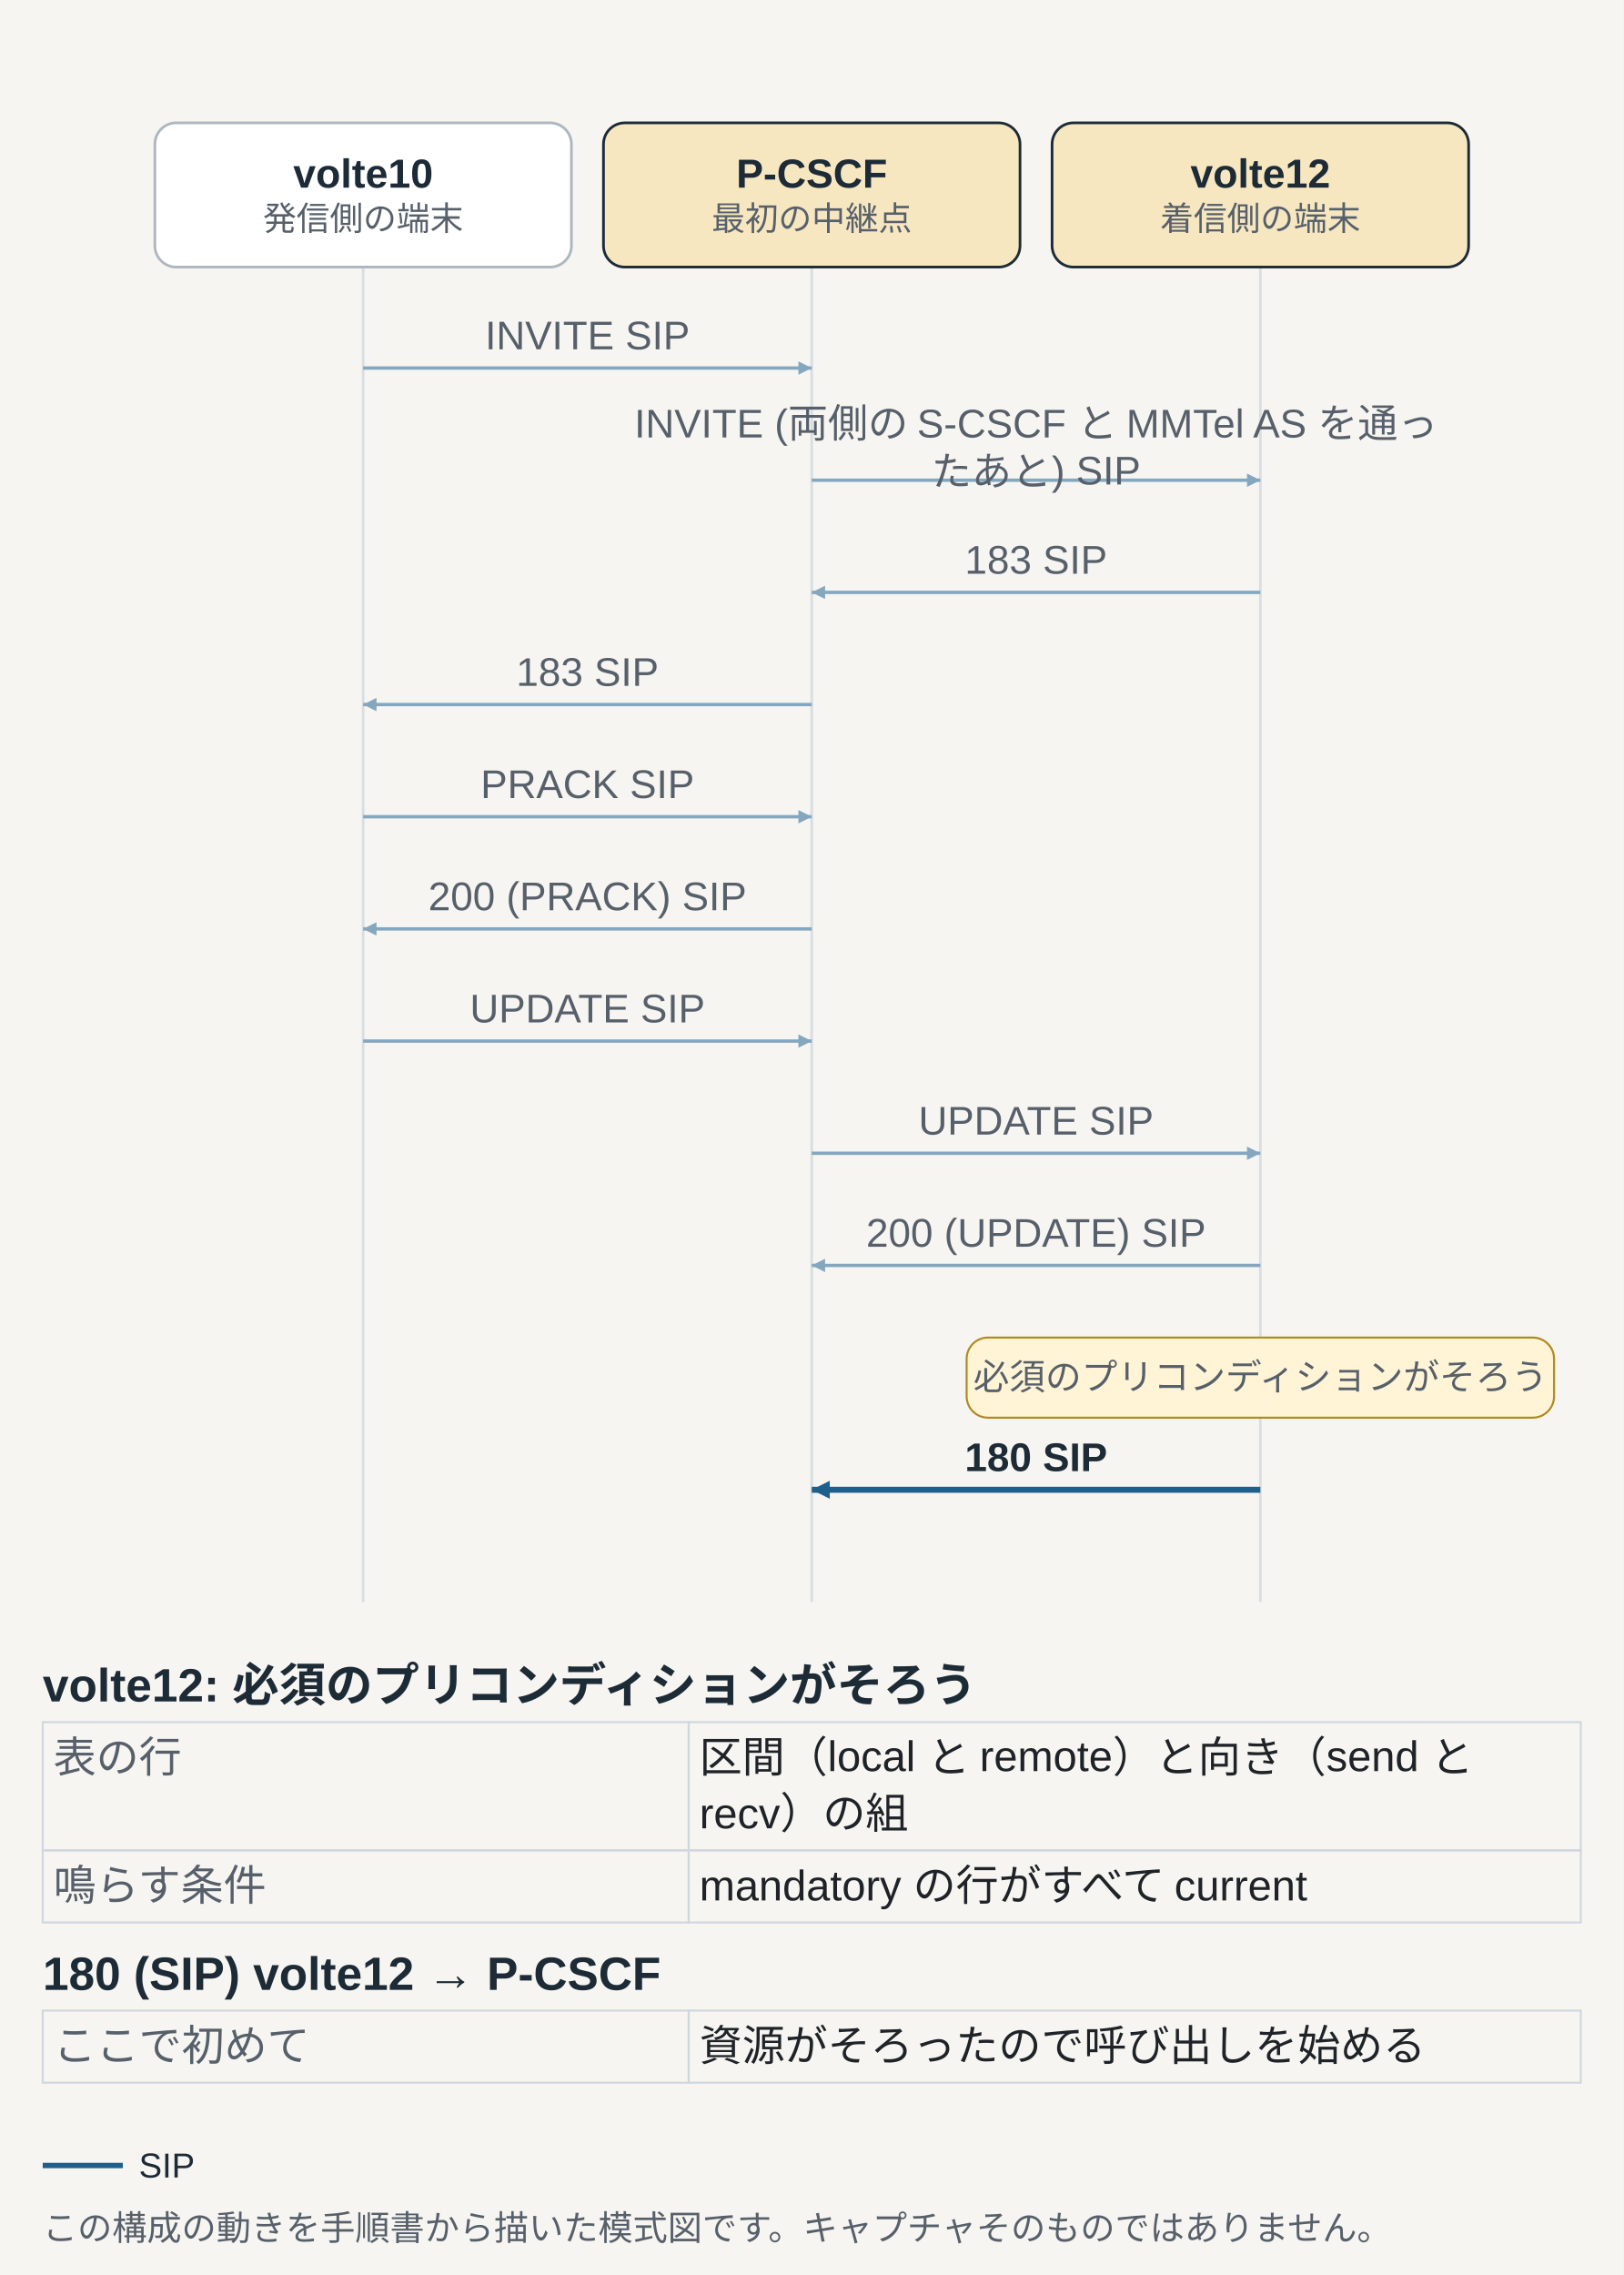
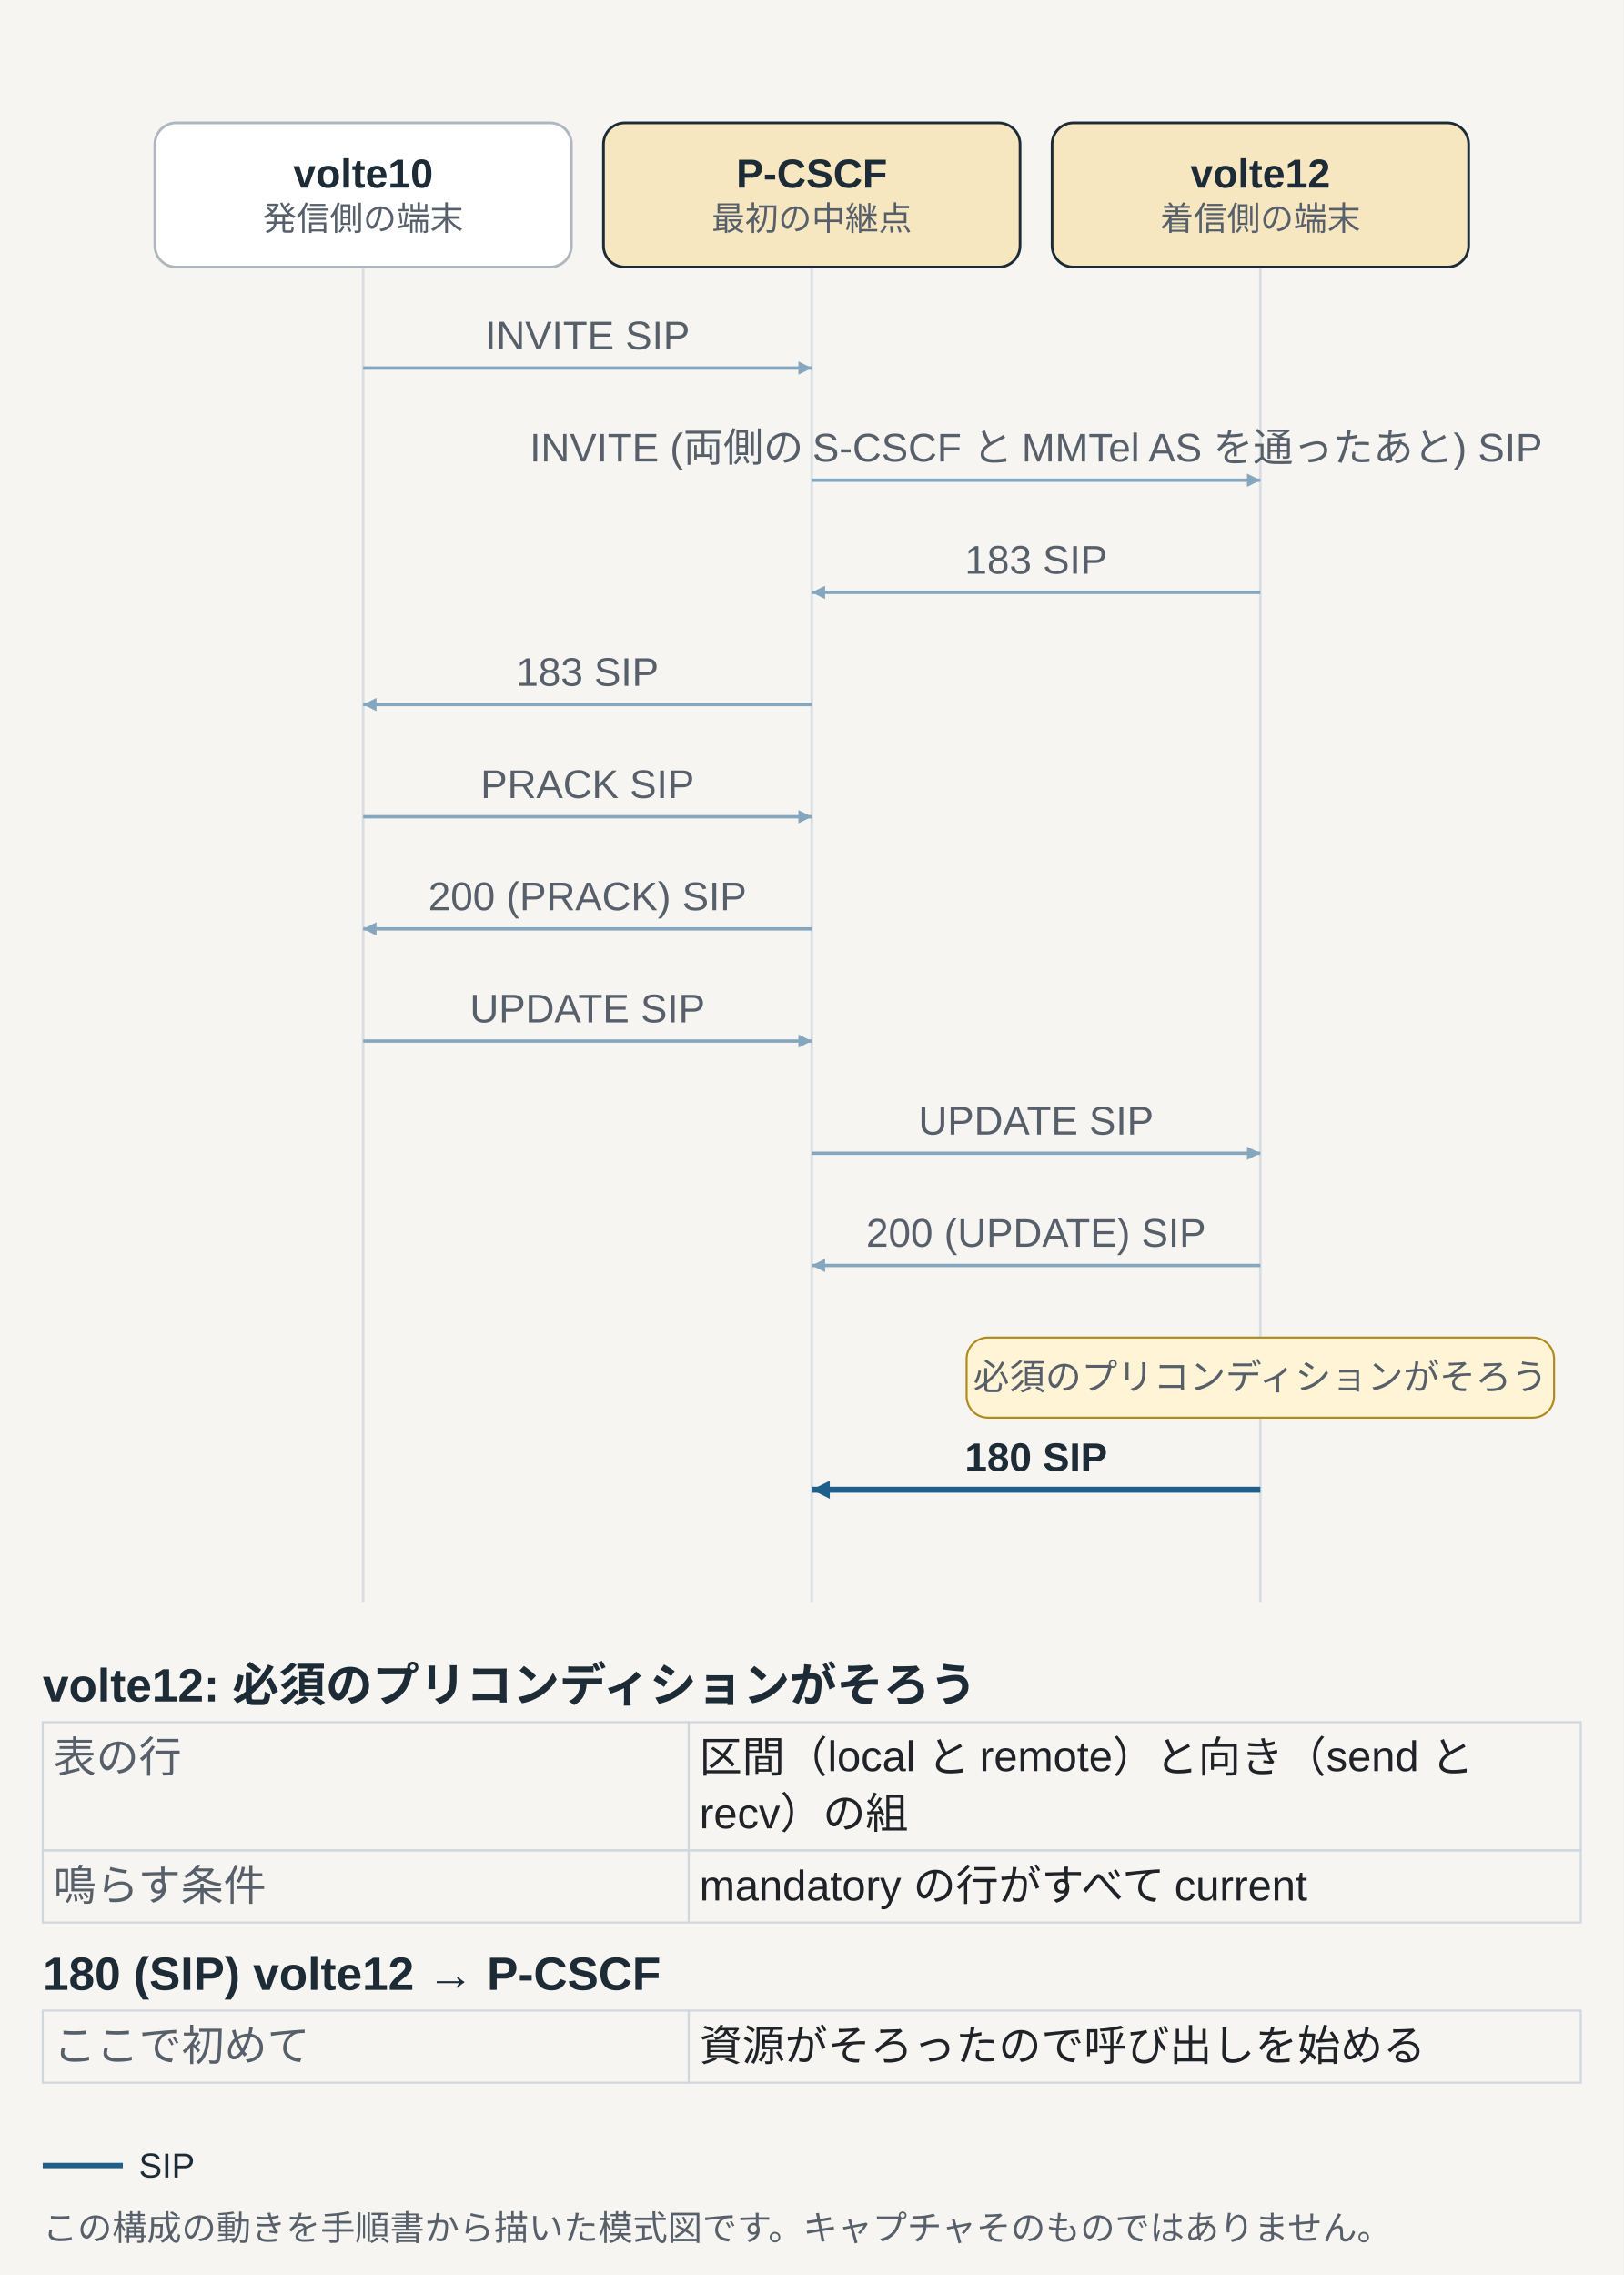
<svg xmlns="http://www.w3.org/2000/svg" viewBox="0 0 608 851.8" width="608" height="851.8" font-family="Calibri, Carlito, &quot;Segoe UI&quot;, Arial, &quot;Noto Sans CJK JP&quot;, &quot;Noto Sans JP&quot;, &quot;Yu Gothic UI&quot;, &quot;Yu Gothic&quot;, YuGothic, &quot;Hiragino Sans&quot;, Meiryo, sans-serif" role="img">
  <rect width="608" height="851.8" fill="#F6F5F1" />
  <g transform="translate(16 16)">
    <line x1="120" y1="84" x2="120" y2="583.8" stroke="#D9DEE2" stroke-width="1" />
    <rect x="42" y="30" width="156" height="54" fill="#FFFFFF" rx="8" stroke="#AEB7BF" />
    <text x="120" y="54.25" font-size="15.2" fill="#1D2B36" text-anchor="middle" font-weight="bold">volte10</text>
    <text x="120" y="70.25" font-size="12.5" fill="#57606A" text-anchor="middle">発信側の端末</text>
    <line x1="288" y1="84" x2="288" y2="583.8" stroke="#D9DEE2" stroke-width="1" />
    <rect x="210" y="30" width="156" height="54" fill="#F6E7C1" rx="8" stroke="#1D2B36" />
    <text x="288" y="54.25" font-size="15.2" fill="#1D2B36" text-anchor="middle" font-weight="bold">P-CSCF</text>
    <text x="288" y="70.25" font-size="12.5" fill="#57606A" text-anchor="middle">最初の中継点</text>
    <line x1="456" y1="84" x2="456" y2="583.8" stroke="#D9DEE2" stroke-width="1" />
    <rect x="378" y="30" width="156" height="54" fill="#F6E7C1" rx="8" stroke="#1D2B36" />
    <text x="456" y="54.25" font-size="15.2" fill="#1D2B36" text-anchor="middle" font-weight="bold">volte12</text>
    <text x="456" y="70.25" font-size="12.5" fill="#57606A" text-anchor="middle">着信側の端末</text>
    <line x1="120" y1="121.8" x2="288" y2="121.8" stroke="#84A7BF" stroke-width="1.25" />
    <polygon points="288,121.8 283,124.3 283,119.3" fill="#84A7BF" />
    <text x="204" y="114.8" font-size="15" fill="#57606A" text-anchor="middle">INVITE SIP</text>
    <line x1="288" y1="163.8" x2="456" y2="163.8" stroke="#84A7BF" stroke-width="1.25" />
    <polygon points="456,163.8 451,166.3 451,161.3" fill="#84A7BF" />
-     <text x="372" y="147.8" font-size="15" fill="#57606A" text-anchor="middle">INVITE (両側の S-CSCF と MMTel AS を通っ</text>
-     <text x="372" y="165.8" font-size="15" fill="#57606A" text-anchor="middle">たあと) SIP</text>
+     <text x="372" y="156.8" font-size="15" fill="#57606A" text-anchor="middle">INVITE (両側の S-CSCF と MMTel AS を通ったあと) SIP</text>
    <line x1="456" y1="205.8" x2="288" y2="205.8" stroke="#84A7BF" stroke-width="1.25" />
    <polygon points="288,205.8 293,203.3 293,208.3" fill="#84A7BF" />
    <text x="372" y="198.8" font-size="15" fill="#57606A" text-anchor="middle">183 SIP</text>
    <line x1="288" y1="247.8" x2="120" y2="247.8" stroke="#84A7BF" stroke-width="1.25" />
    <polygon points="120,247.8 125,245.3 125,250.3" fill="#84A7BF" />
    <text x="204" y="240.8" font-size="15" fill="#57606A" text-anchor="middle">183 SIP</text>
    <line x1="120" y1="289.8" x2="288" y2="289.8" stroke="#84A7BF" stroke-width="1.25" />
    <polygon points="288,289.8 283,292.3 283,287.3" fill="#84A7BF" />
    <text x="204" y="282.8" font-size="15" fill="#57606A" text-anchor="middle">PRACK SIP</text>
    <line x1="288" y1="331.8" x2="120" y2="331.8" stroke="#84A7BF" stroke-width="1.25" />
    <polygon points="120,331.8 125,329.3 125,334.3" fill="#84A7BF" />
    <text x="204" y="324.8" font-size="15" fill="#57606A" text-anchor="middle">200 (PRACK) SIP</text>
    <line x1="120" y1="373.8" x2="288" y2="373.8" stroke="#84A7BF" stroke-width="1.25" />
    <polygon points="288,373.8 283,376.3 283,371.3" fill="#84A7BF" />
    <text x="204" y="366.8" font-size="15" fill="#57606A" text-anchor="middle">UPDATE SIP</text>
    <line x1="288" y1="415.8" x2="456" y2="415.8" stroke="#84A7BF" stroke-width="1.25" />
    <polygon points="456,415.8 451,418.3 451,413.3" fill="#84A7BF" />
    <text x="372" y="408.8" font-size="15" fill="#57606A" text-anchor="middle">UPDATE SIP</text>
    <line x1="456" y1="457.8" x2="288" y2="457.8" stroke="#84A7BF" stroke-width="1.25" />
    <polygon points="288,457.8 293,455.3 293,460.3" fill="#84A7BF" />
    <text x="372" y="450.8" font-size="15" fill="#57606A" text-anchor="middle">200 (UPDATE) SIP</text>
    <rect x="346" y="484.8" width="220" height="30" fill="#FFF4D6" rx="8" stroke="#B08A1E" stroke-width="0.75" />
    <text x="456" y="504.3" font-size="13.5" fill="#57606A" text-anchor="middle">必須のプリコンディションがそろう</text>
    <line x1="456" y1="541.8" x2="288" y2="541.8" stroke="#1F5F8B" stroke-width="2.25" />
    <polygon points="288,541.8 294.75,538.42 294.75,545.17" fill="#1F5F8B" />
    <text x="372" y="534.8" font-size="15" fill="#1D2B36" text-anchor="middle" font-weight="bold">180 SIP</text>
    <text x="0" y="621.05" font-size="17.5" fill="#1D2B36" text-anchor="start" font-weight="bold">volte12: 必須のプリコンディションがそろう</text>
    <rect x="0" y="628.8" width="241.92" height="48" fill="none" stroke="#D0D7DE" stroke-width="0.75" />
    <text x="4" y="647.55" font-size="16" fill="#57606A" text-anchor="start">表の行</text>
    <rect x="241.92" y="628.8" width="334.08" height="48" fill="none" stroke="#D0D7DE" stroke-width="0.75" />
    <text x="245.92" y="647.55" font-size="16" fill="#1F2328" text-anchor="start">区間（local と remote）と向き（send と</text>
    <text x="245.92" y="668.55" font-size="16" fill="#1F2328" text-anchor="start">recv）の組</text>
    <rect x="0" y="676.8" width="241.92" height="27" fill="none" stroke="#D0D7DE" stroke-width="0.75" />
    <text x="4" y="695.55" font-size="16" fill="#57606A" text-anchor="start">鳴らす条件</text>
    <rect x="241.92" y="676.8" width="334.08" height="27" fill="none" stroke="#D0D7DE" stroke-width="0.75" />
    <text x="245.92" y="695.55" font-size="16" fill="#1F2328" text-anchor="start">mandatory の行がすべて current</text>
    <text x="0" y="729.05" font-size="17.5" fill="#1D2B36" text-anchor="start" font-weight="bold">180 (SIP)  volte12 → P-CSCF</text>
    <rect x="0" y="736.8" width="241.92" height="27" fill="none" stroke="#D0D7DE" stroke-width="0.75" />
    <text x="4" y="755.55" font-size="16" fill="#57606A" text-anchor="start">ここで初めて</text>
    <rect x="241.92" y="736.8" width="334.08" height="27" fill="none" stroke="#D0D7DE" stroke-width="0.75" />
    <text x="245.92" y="755.55" font-size="16" fill="#1F2328" text-anchor="start">資源がそろったので呼び出しを始める</text>
  </g>
  <line x1="16" y1="810.8" x2="46" y2="810.8" stroke="#1F5F8B" stroke-width="2" />
  <text x="52" y="815.3" font-size="13" fill="#1D2B36">SIP</text>
  <text x="16" y="838.8" font-size="13" fill="#57606A">この構成の動きを手順書から描いた模式図です。キャプチャそのものではありません。</text>
</svg>
